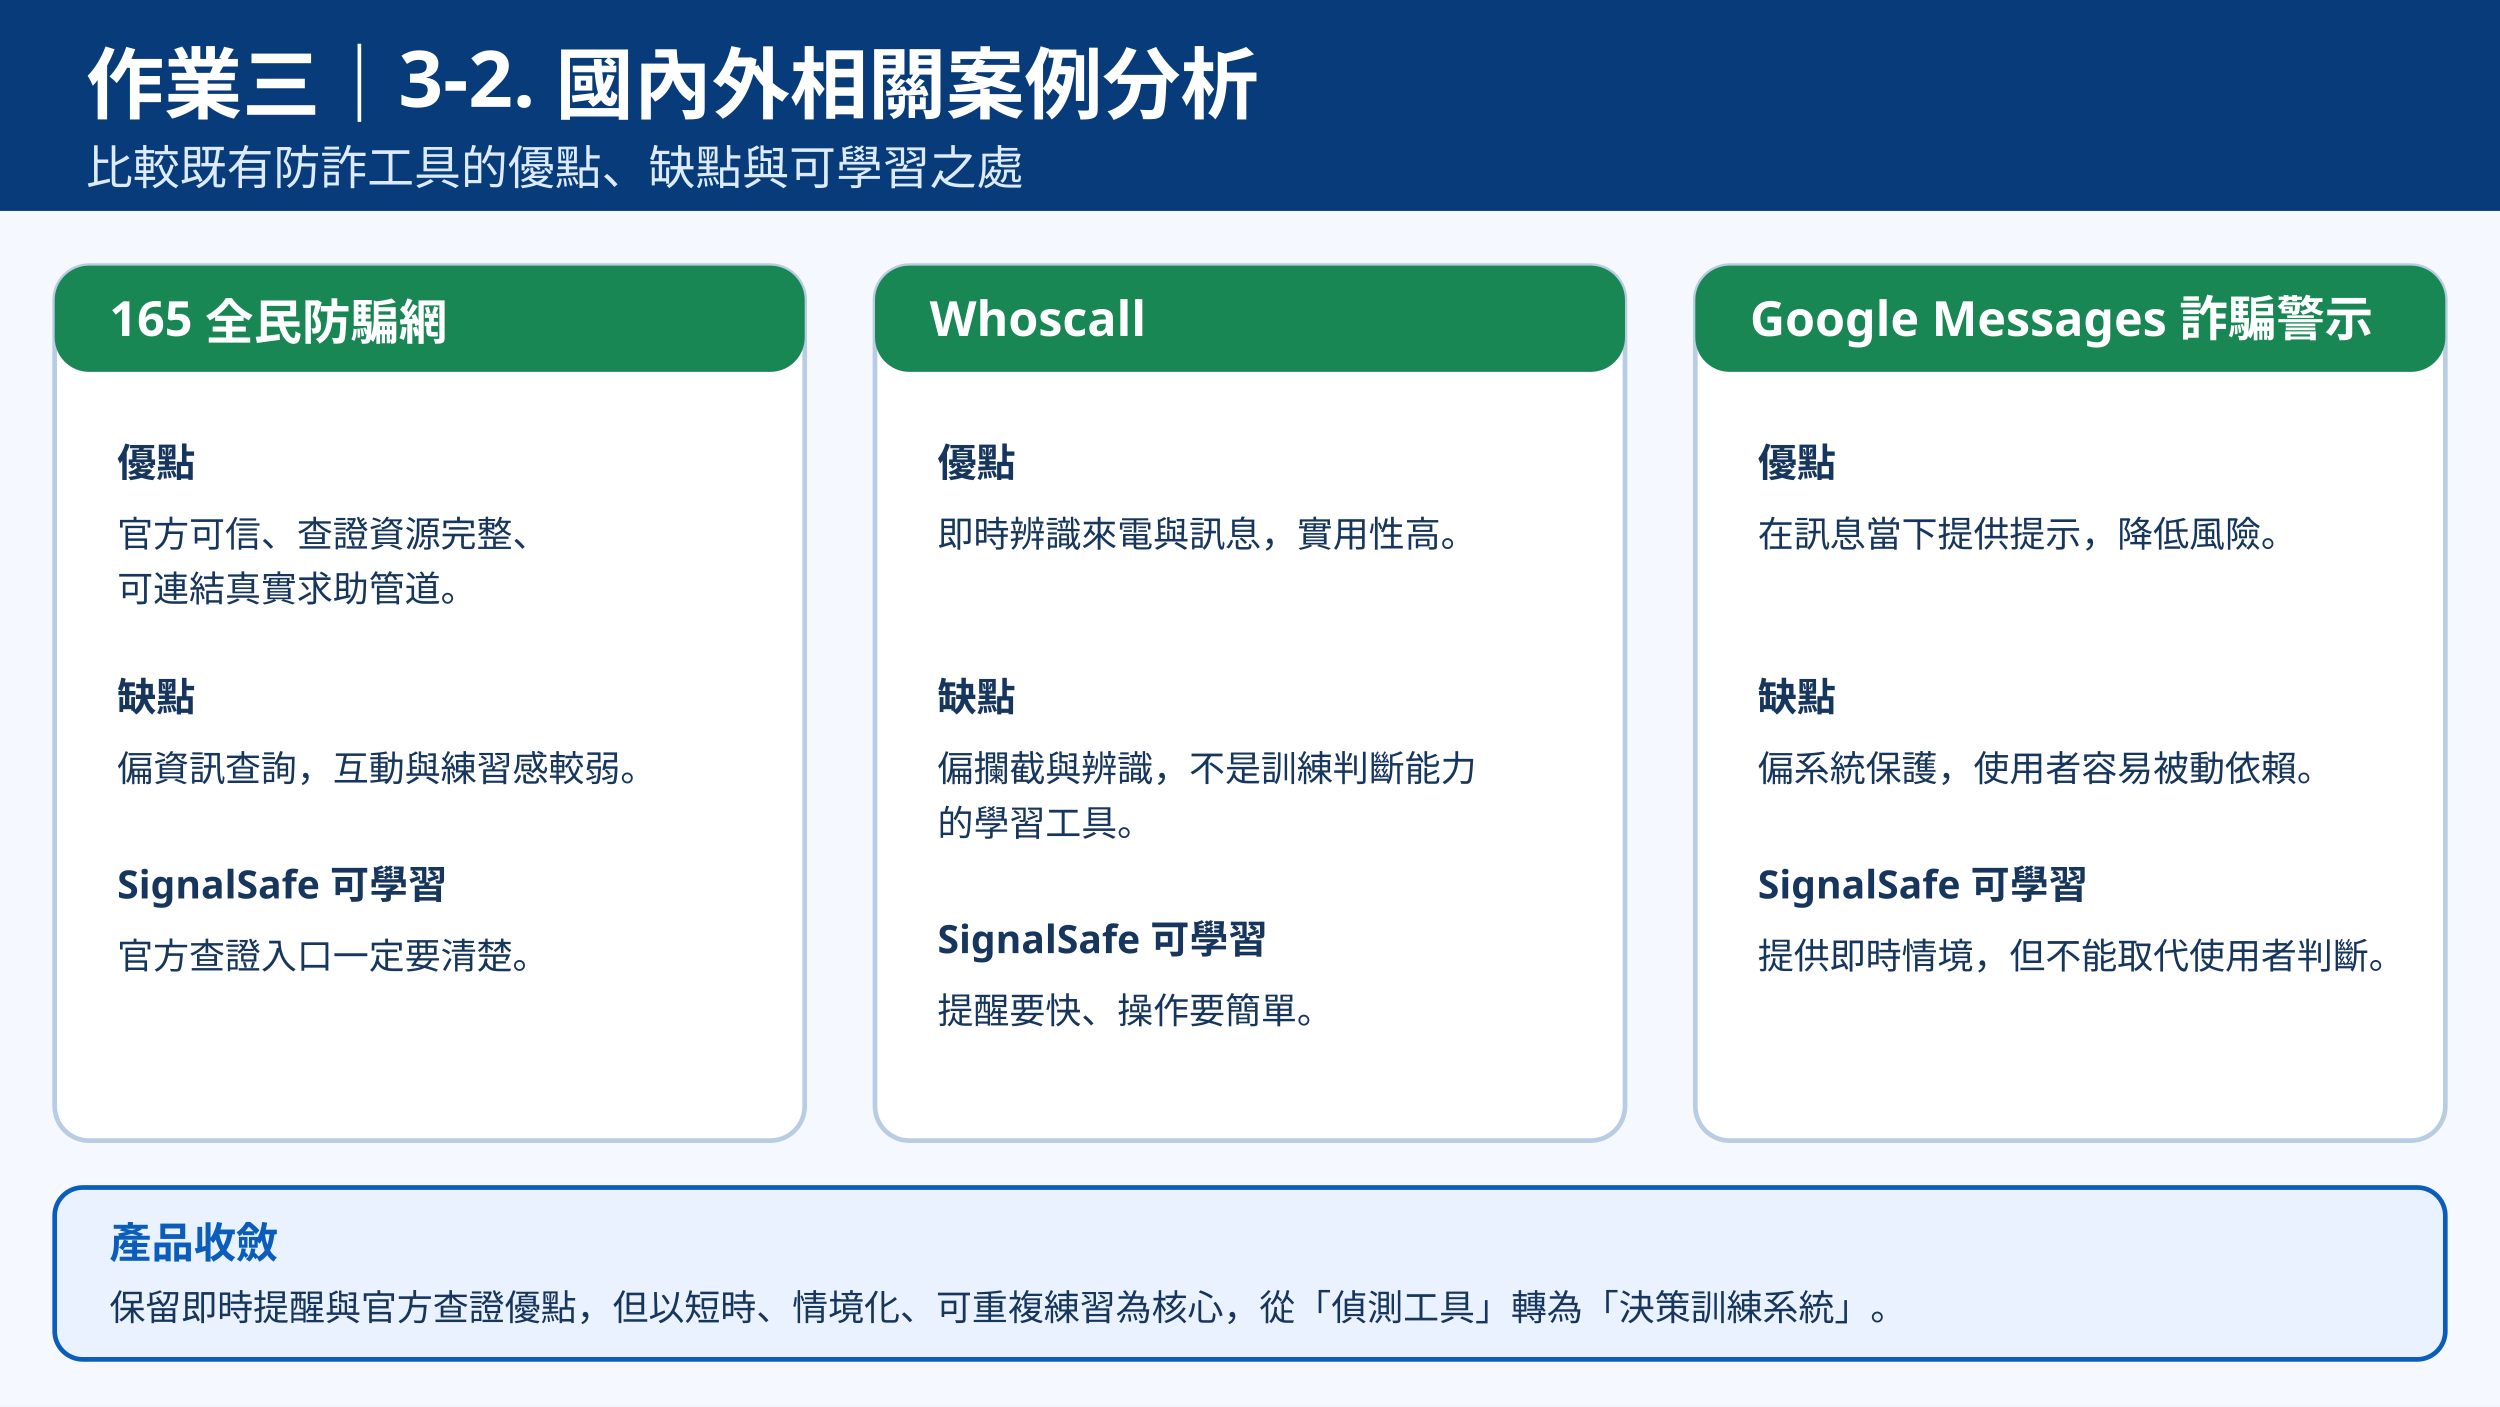
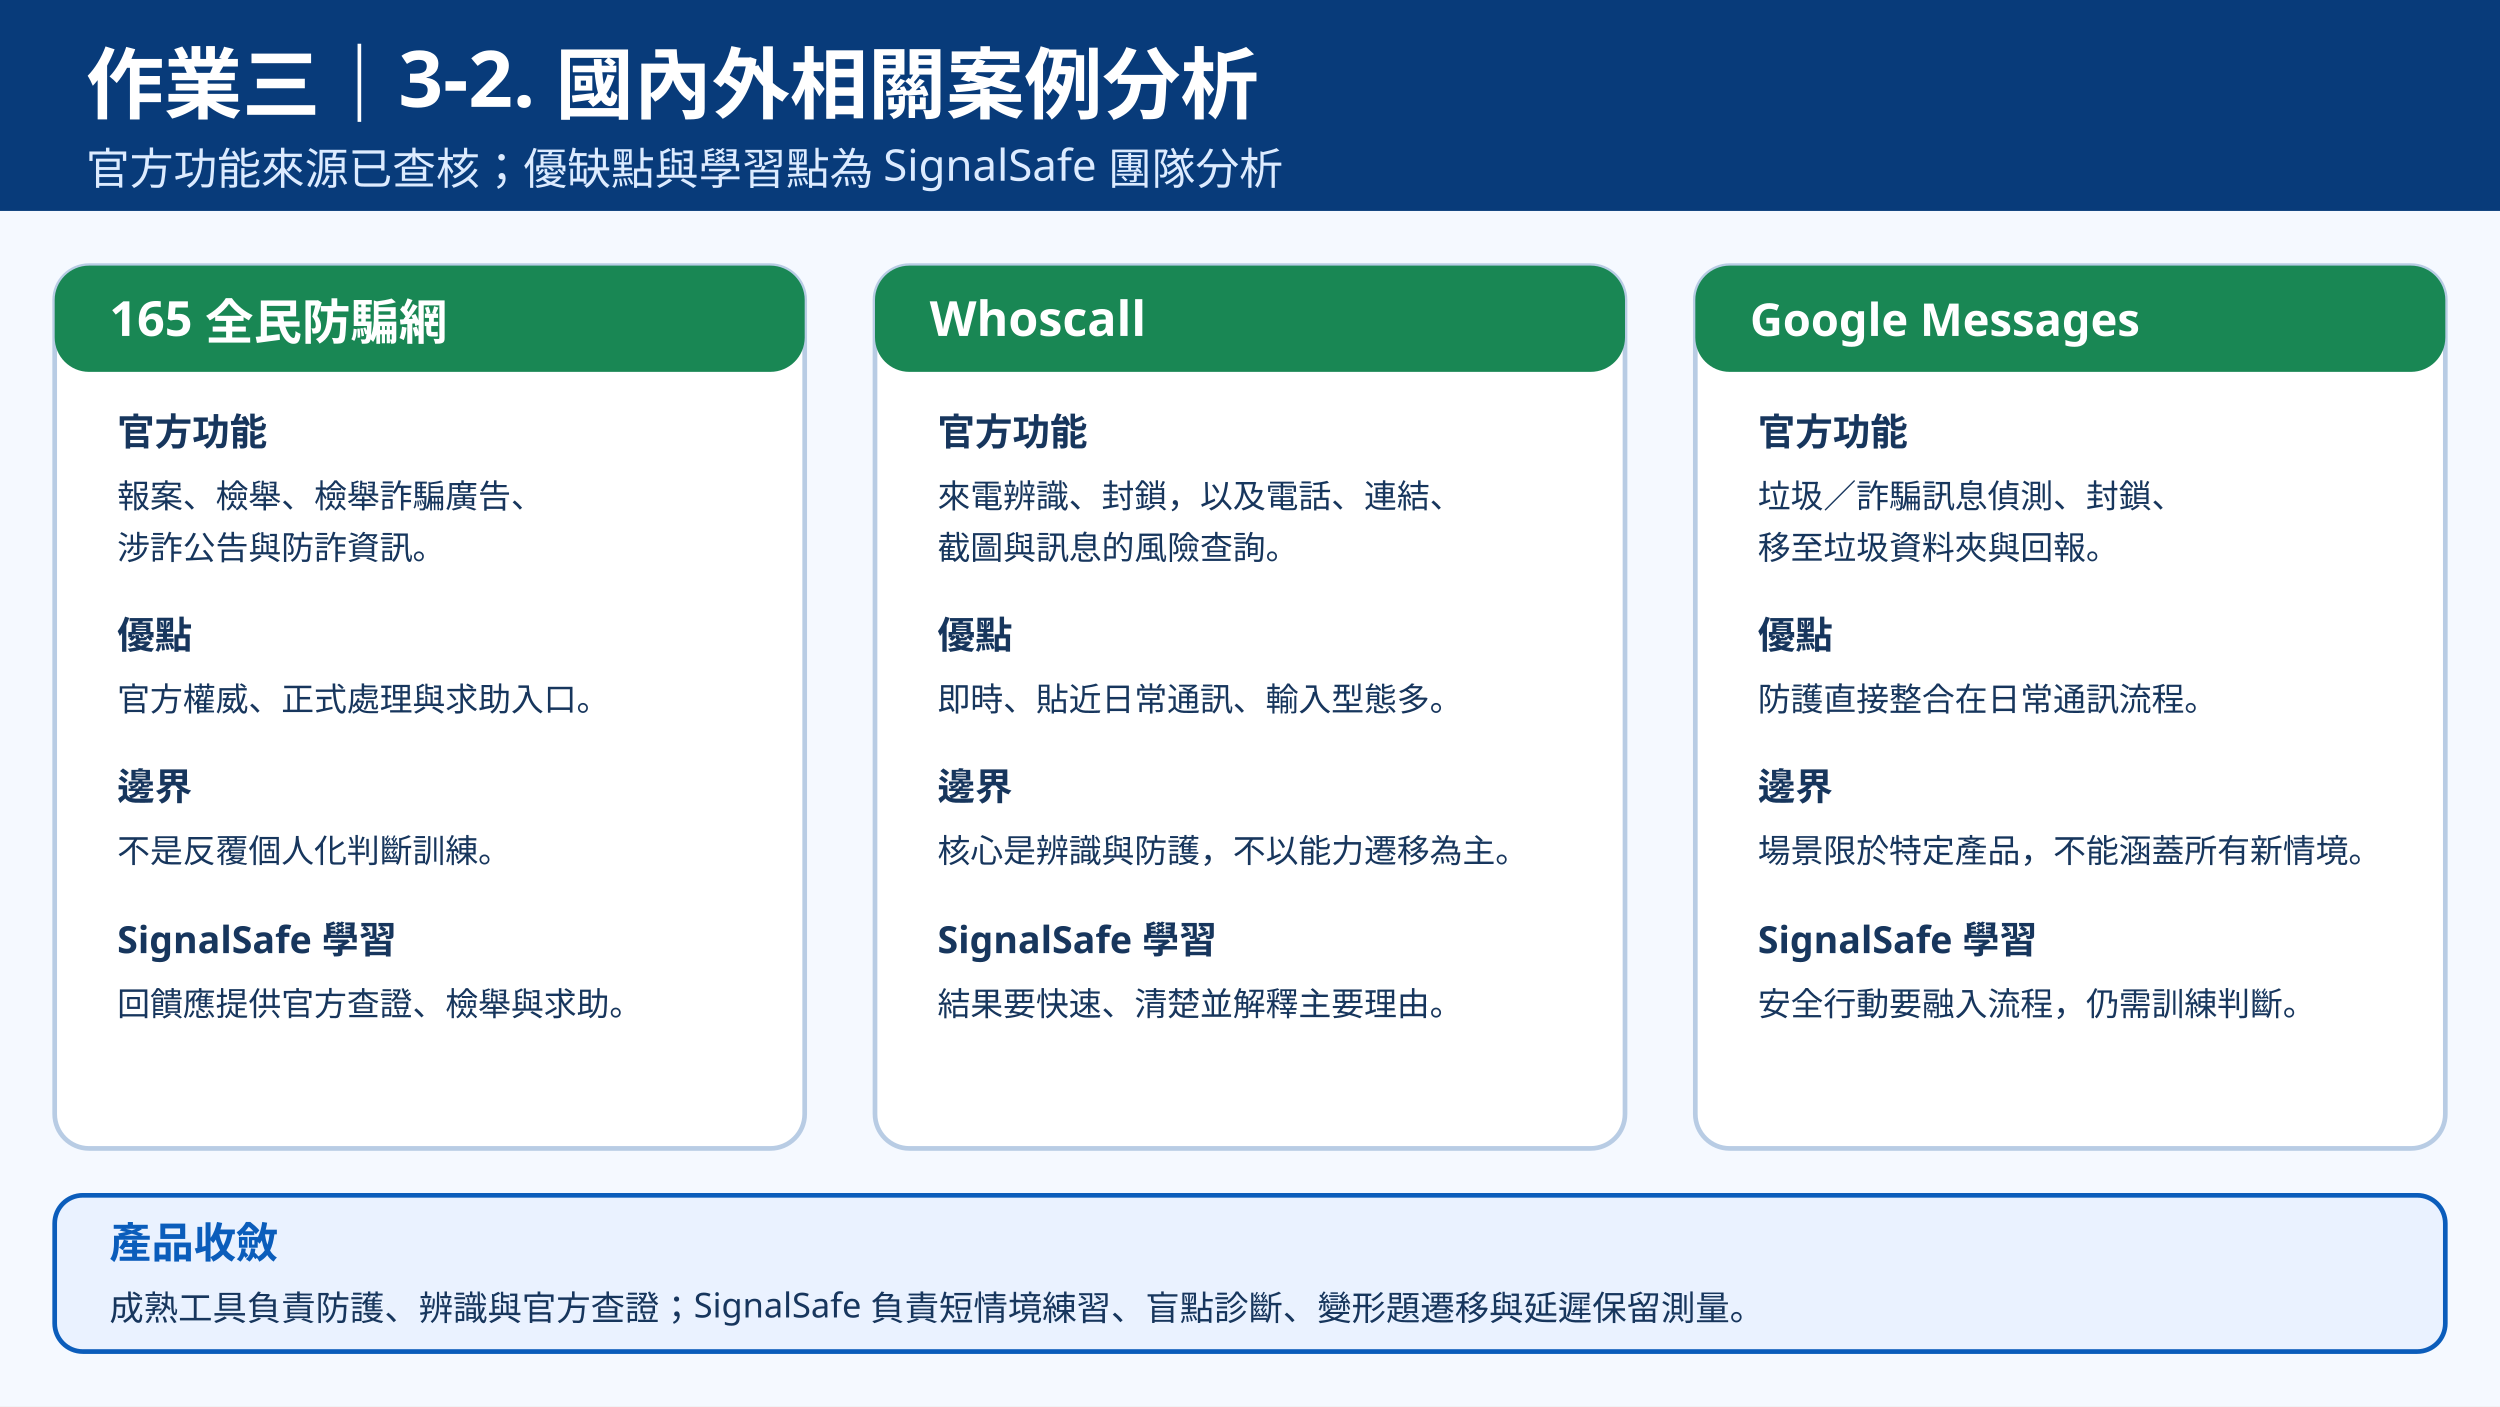
<svg xmlns="http://www.w3.org/2000/svg" width="1600" height="900" viewBox="0 0 1600 900">
  <rect width="1600" height="900" fill="#f5f9ff" />
  <rect width="1600" height="135" fill="#083b7a" />
  <text x="55" y="72" font-size="50" font-family="sans-serif" fill="white" font-weight="700">作業三｜3-2. 國內外相關案例分析</text>
-   <text x="55" y="118" font-size="30" font-family="sans-serif" fill="#dcebff">比較既有防詐工具的優點、缺點與可學習之處</text>
+   <text x="55" y="118" font-size="28" font-family="sans-serif" fill="#dcebff">官方功能來源已查核；優缺點與學習點為 SignalSafe 團隊分析</text>
  <g font-family="sans-serif" fill="#17365d">
-     <rect x="35" y="170" width="480" height="560" rx="22" fill="white" stroke="#b8cce4" stroke-width="3" />
+     <rect x="35" y="170" width="480" height="565" rx="22" fill="white" stroke="#b8cce4" stroke-width="3" />
    <rect x="35" y="170" width="480" height="68" rx="22" fill="#198754" />
    <text x="70" y="215" font-size="31" fill="white" font-weight="700">165 全民防騙網</text>
-     <text x="75" y="305" font-size="25" font-weight="700">優點</text>
-     <text x="75" y="350" font-size="23">官方可信、查證資源完整、</text>
-     <text x="75" y="385" font-size="23">可連結真實求助管道。</text>
-     <text x="75" y="455" font-size="25" font-weight="700">缺點</text>
-     <text x="75" y="500" font-size="23">偏資訊查詢，互動與練習感較弱。</text>
-     <text x="75" y="575" font-size="25" font-weight="700">SignalSafe 可學習</text>
-     <text x="75" y="620" font-size="23">官方查證入口一定要清楚。</text>
-     <rect x="560" y="170" width="480" height="560" rx="22" fill="white" stroke="#b8cce4" stroke-width="3" />
+     <text x="75" y="285" font-size="24" font-weight="700">官方功能</text>
+     <text x="75" y="325" font-size="21">報案、檢舉、檢舉詐騙廣告、</text>
+     <text x="75" y="358" font-size="21">涉詐公告與防詐資訊。</text>
+     <text x="75" y="415" font-size="24" font-weight="700">優點</text>
+     <text x="75" y="455" font-size="21">官方權威、正式處理與求助入口。</text>
+     <text x="75" y="512" font-size="24" font-weight="700">邊界</text>
+     <text x="75" y="552" font-size="21">不是反覆個人化判斷訓練。</text>
+     <text x="75" y="610" font-size="24" font-weight="700">SignalSafe 學習</text>
+     <text x="75" y="650" font-size="21">回饋應提供官方查證、檢舉與求助。</text>
+     <rect x="560" y="170" width="480" height="565" rx="22" fill="white" stroke="#b8cce4" stroke-width="3" />
    <rect x="560" y="170" width="480" height="68" rx="22" fill="#198754" />
    <text x="595" y="215" font-size="31" fill="white" font-weight="700">Whoscall</text>
-     <text x="600" y="305" font-size="25" font-weight="700">優點</text>
-     <text x="600" y="350" font-size="23">即時辨識來電與訊息，實用性高。</text>
-     <text x="600" y="455" font-size="25" font-weight="700">缺點</text>
-     <text x="600" y="500" font-size="23">偏攔截與辨識，不是訓練判斷能力</text>
-     <text x="600" y="535" font-size="23">的學習工具。</text>
-     <text x="600" y="610" font-size="25" font-weight="700">SignalSafe 可學習</text>
-     <text x="600" y="655" font-size="23">提醒要快、操作要簡單。</text>
-     <rect x="1085" y="170" width="480" height="560" rx="22" fill="white" stroke="#b8cce4" stroke-width="3" />
+     <text x="600" y="285" font-size="24" font-weight="700">官方功能</text>
+     <text x="600" y="325" font-size="21">來電辨識、封鎖，以及電話、連結、</text>
+     <text x="600" y="358" font-size="21">截圖與訊息的風險查詢。</text>
+     <text x="600" y="415" font-size="24" font-weight="700">優點</text>
+     <text x="600" y="455" font-size="21">即時、貼近日常通訊、輸入型態多。</text>
+     <text x="600" y="512" font-size="24" font-weight="700">邊界</text>
+     <text x="600" y="552" font-size="21">核心是辨識與防護，不以能力遷移為主。</text>
+     <text x="600" y="610" font-size="24" font-weight="700">SignalSafe 學習</text>
+     <text x="600" y="650" font-size="21">結果要快速、清楚並解釋主要理由。</text>
+     <rect x="1085" y="170" width="480" height="565" rx="22" fill="white" stroke="#b8cce4" stroke-width="3" />
    <rect x="1085" y="170" width="480" height="68" rx="22" fill="#198754" />
-     <text x="1120" y="215" font-size="31" fill="white" font-weight="700">Google Messages 詐騙警示</text>
-     <text x="1125" y="305" font-size="25" font-weight="700">優點</text>
-     <text x="1125" y="350" font-size="23">在訊息當下提供提示，降低風險。</text>
-     <text x="1125" y="455" font-size="25" font-weight="700">缺點</text>
-     <text x="1125" y="500" font-size="23">偏系統保護，使用者容易被動依賴。</text>
-     <text x="1125" y="575" font-size="25" font-weight="700">SignalSafe 可學習</text>
-     <text x="1125" y="620" font-size="23">提供即時情境，但不能取代使用者判斷。</text>
-     <rect x="35" y="760" width="1530" height="110" rx="18" fill="#eaf2ff" stroke="#0b5dbb" stroke-width="3" />
+     <text x="1120" y="215" font-size="29" fill="white" font-weight="700">Google Messages</text>
+     <text x="1125" y="285" font-size="24" font-weight="700">官方功能</text>
+     <text x="1125" y="325" font-size="21">垃圾／詐騙訊息偵測、封鎖、</text>
+     <text x="1125" y="358" font-size="21">移至垃圾資料夾與回報。</text>
+     <text x="1125" y="415" font-size="24" font-weight="700">優點</text>
+     <text x="1125" y="455" font-size="21">防護直接整合在日常通訊流程。</text>
+     <text x="1125" y="512" font-size="24" font-weight="700">邊界</text>
+     <text x="1125" y="552" font-size="21">場景限於特定產品，不能涵蓋所有新情境。</text>
+     <text x="1125" y="610" font-size="24" font-weight="700">SignalSafe 學習</text>
+     <text x="1125" y="650" font-size="21">安全行動要融入流程，仍需訓練判斷。</text>
+     <rect x="35" y="765" width="1530" height="100" rx="18" fill="#eaf2ff" stroke="#0b5dbb" stroke-width="3" />
    <text x="70" y="805" font-size="27" fill="#0b5dbb" font-weight="700">產品收斂</text>
-     <text x="70" y="845" font-size="23">保留即時提醒與官方查證優點，但以短時、情境化、可重複練習為核心，從「偵測工具」轉為「決策訓練系統」。</text>
+     <text x="70" y="845" font-size="22">成熟工具負責防護、辨識與官方查證；SignalSafe 負責短情境練習、盲點診斷、變形題遷移與延遲保留測量。</text>
  </g>
</svg>
